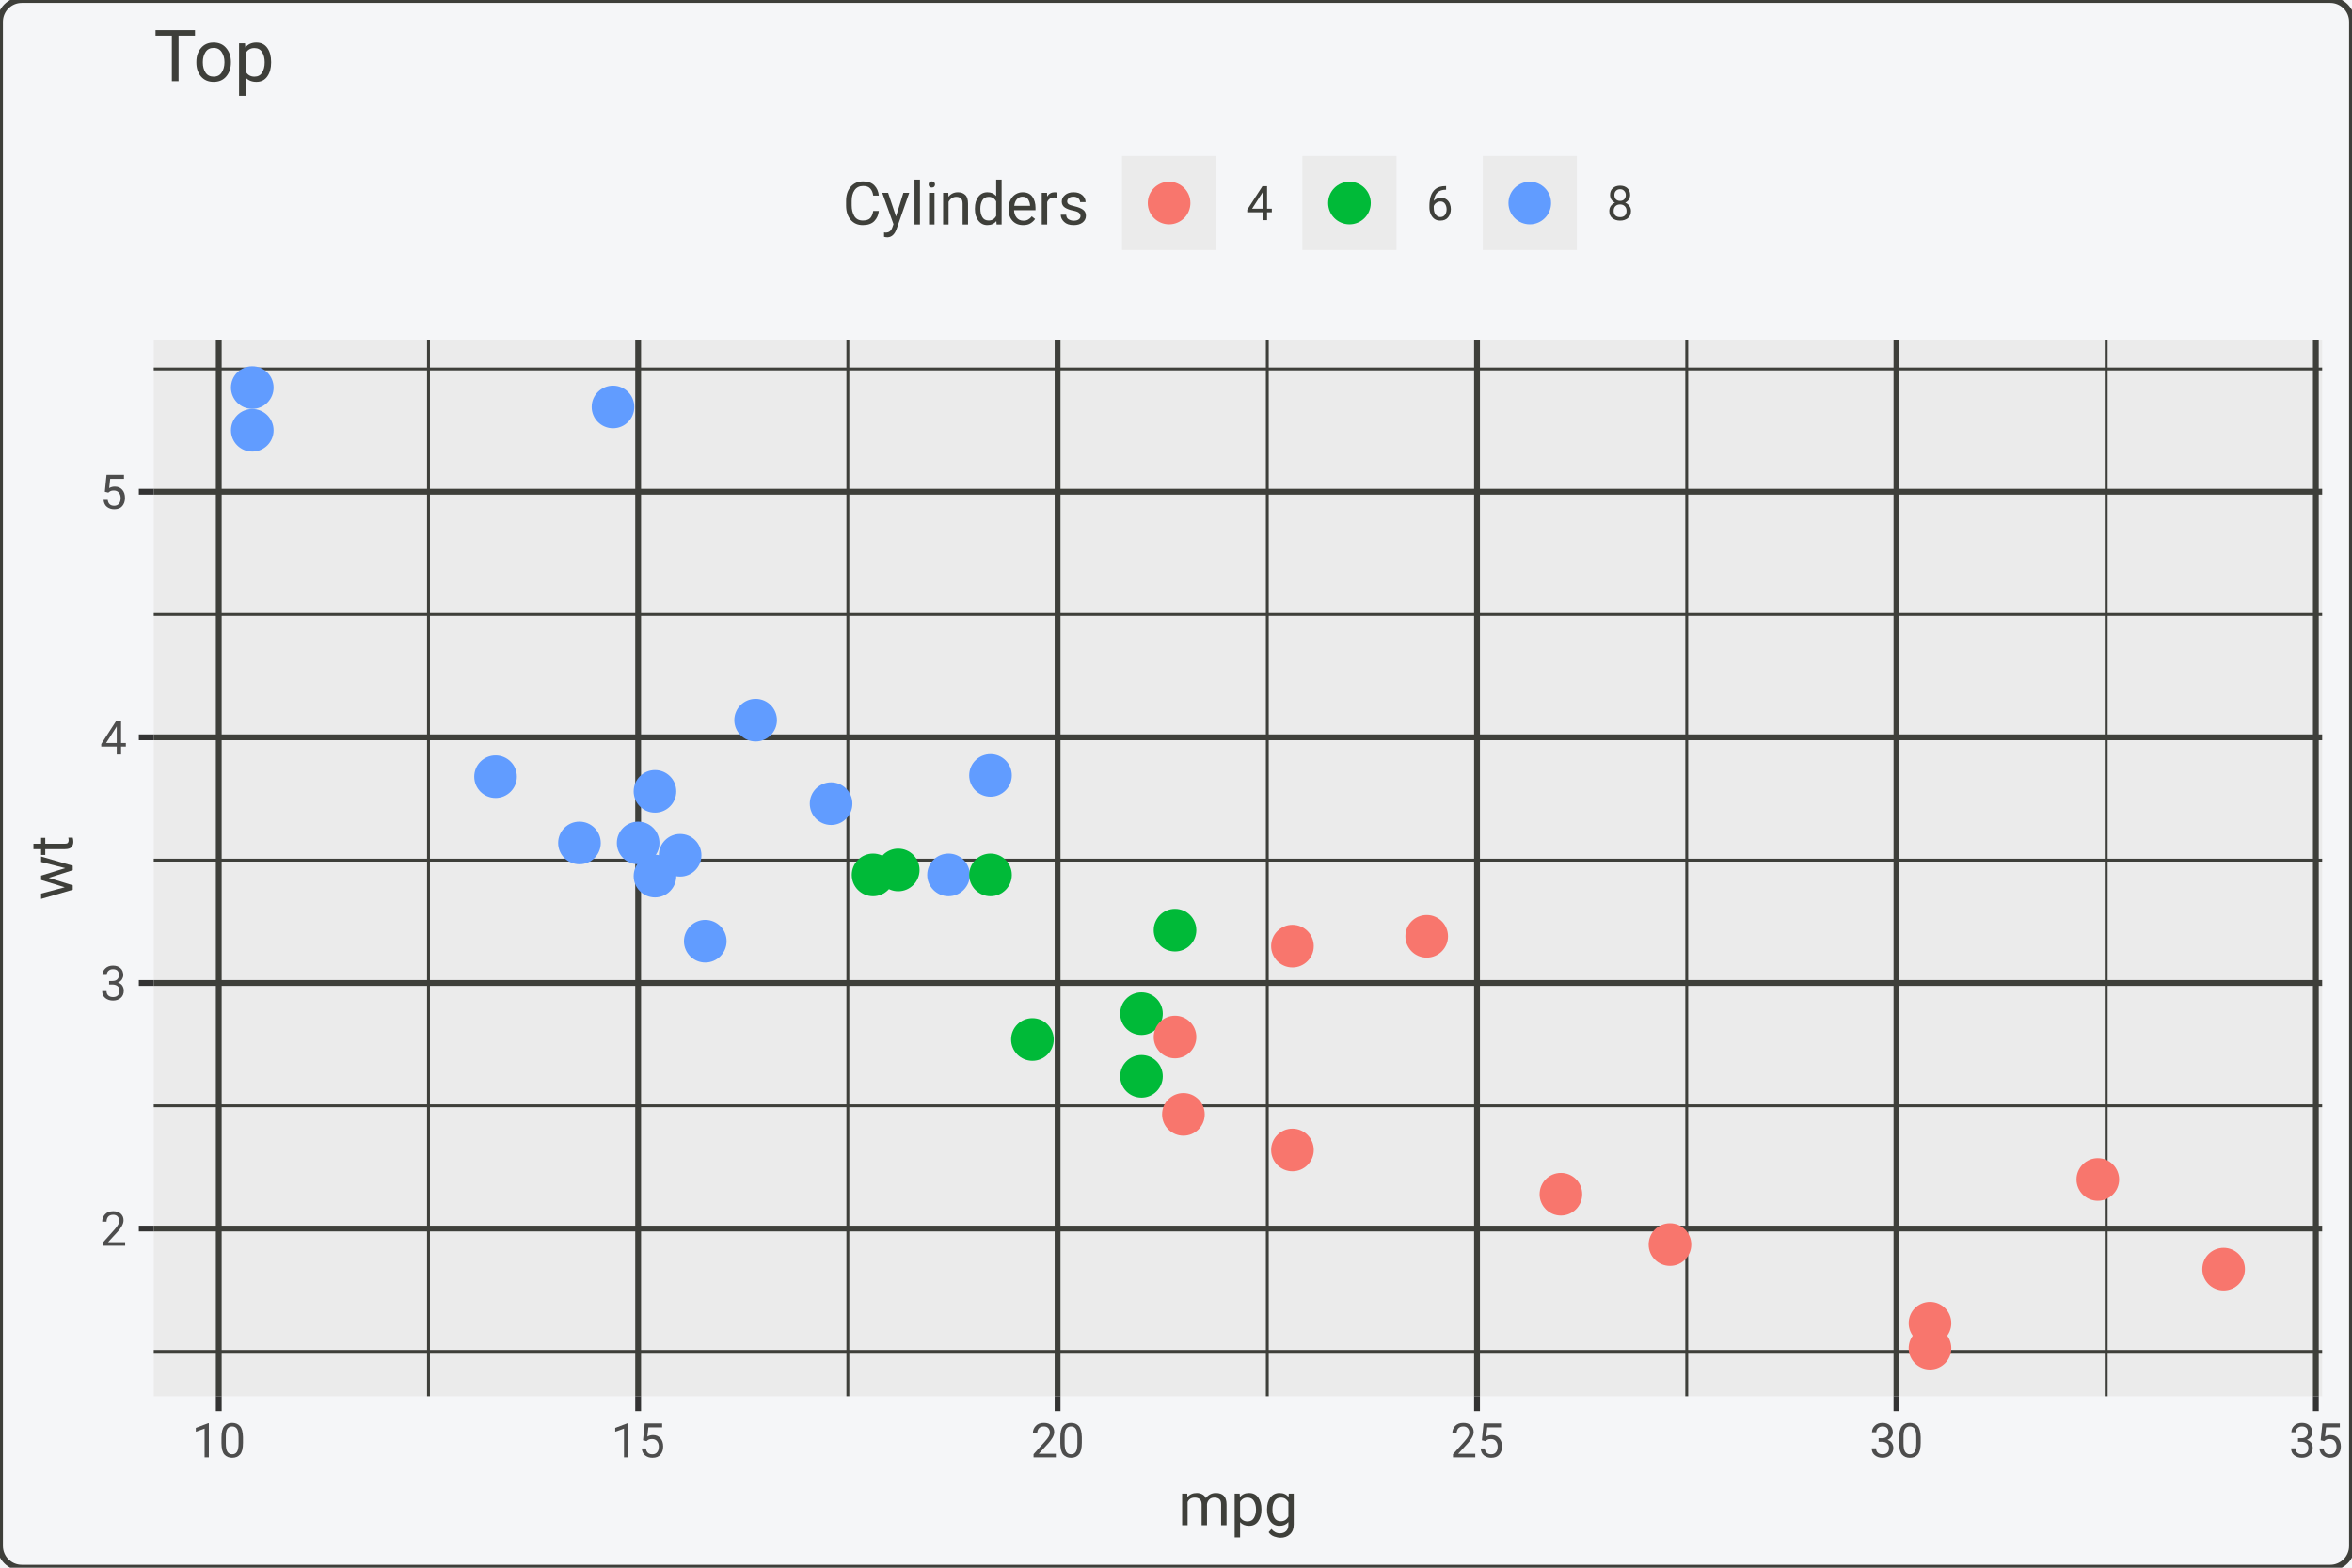
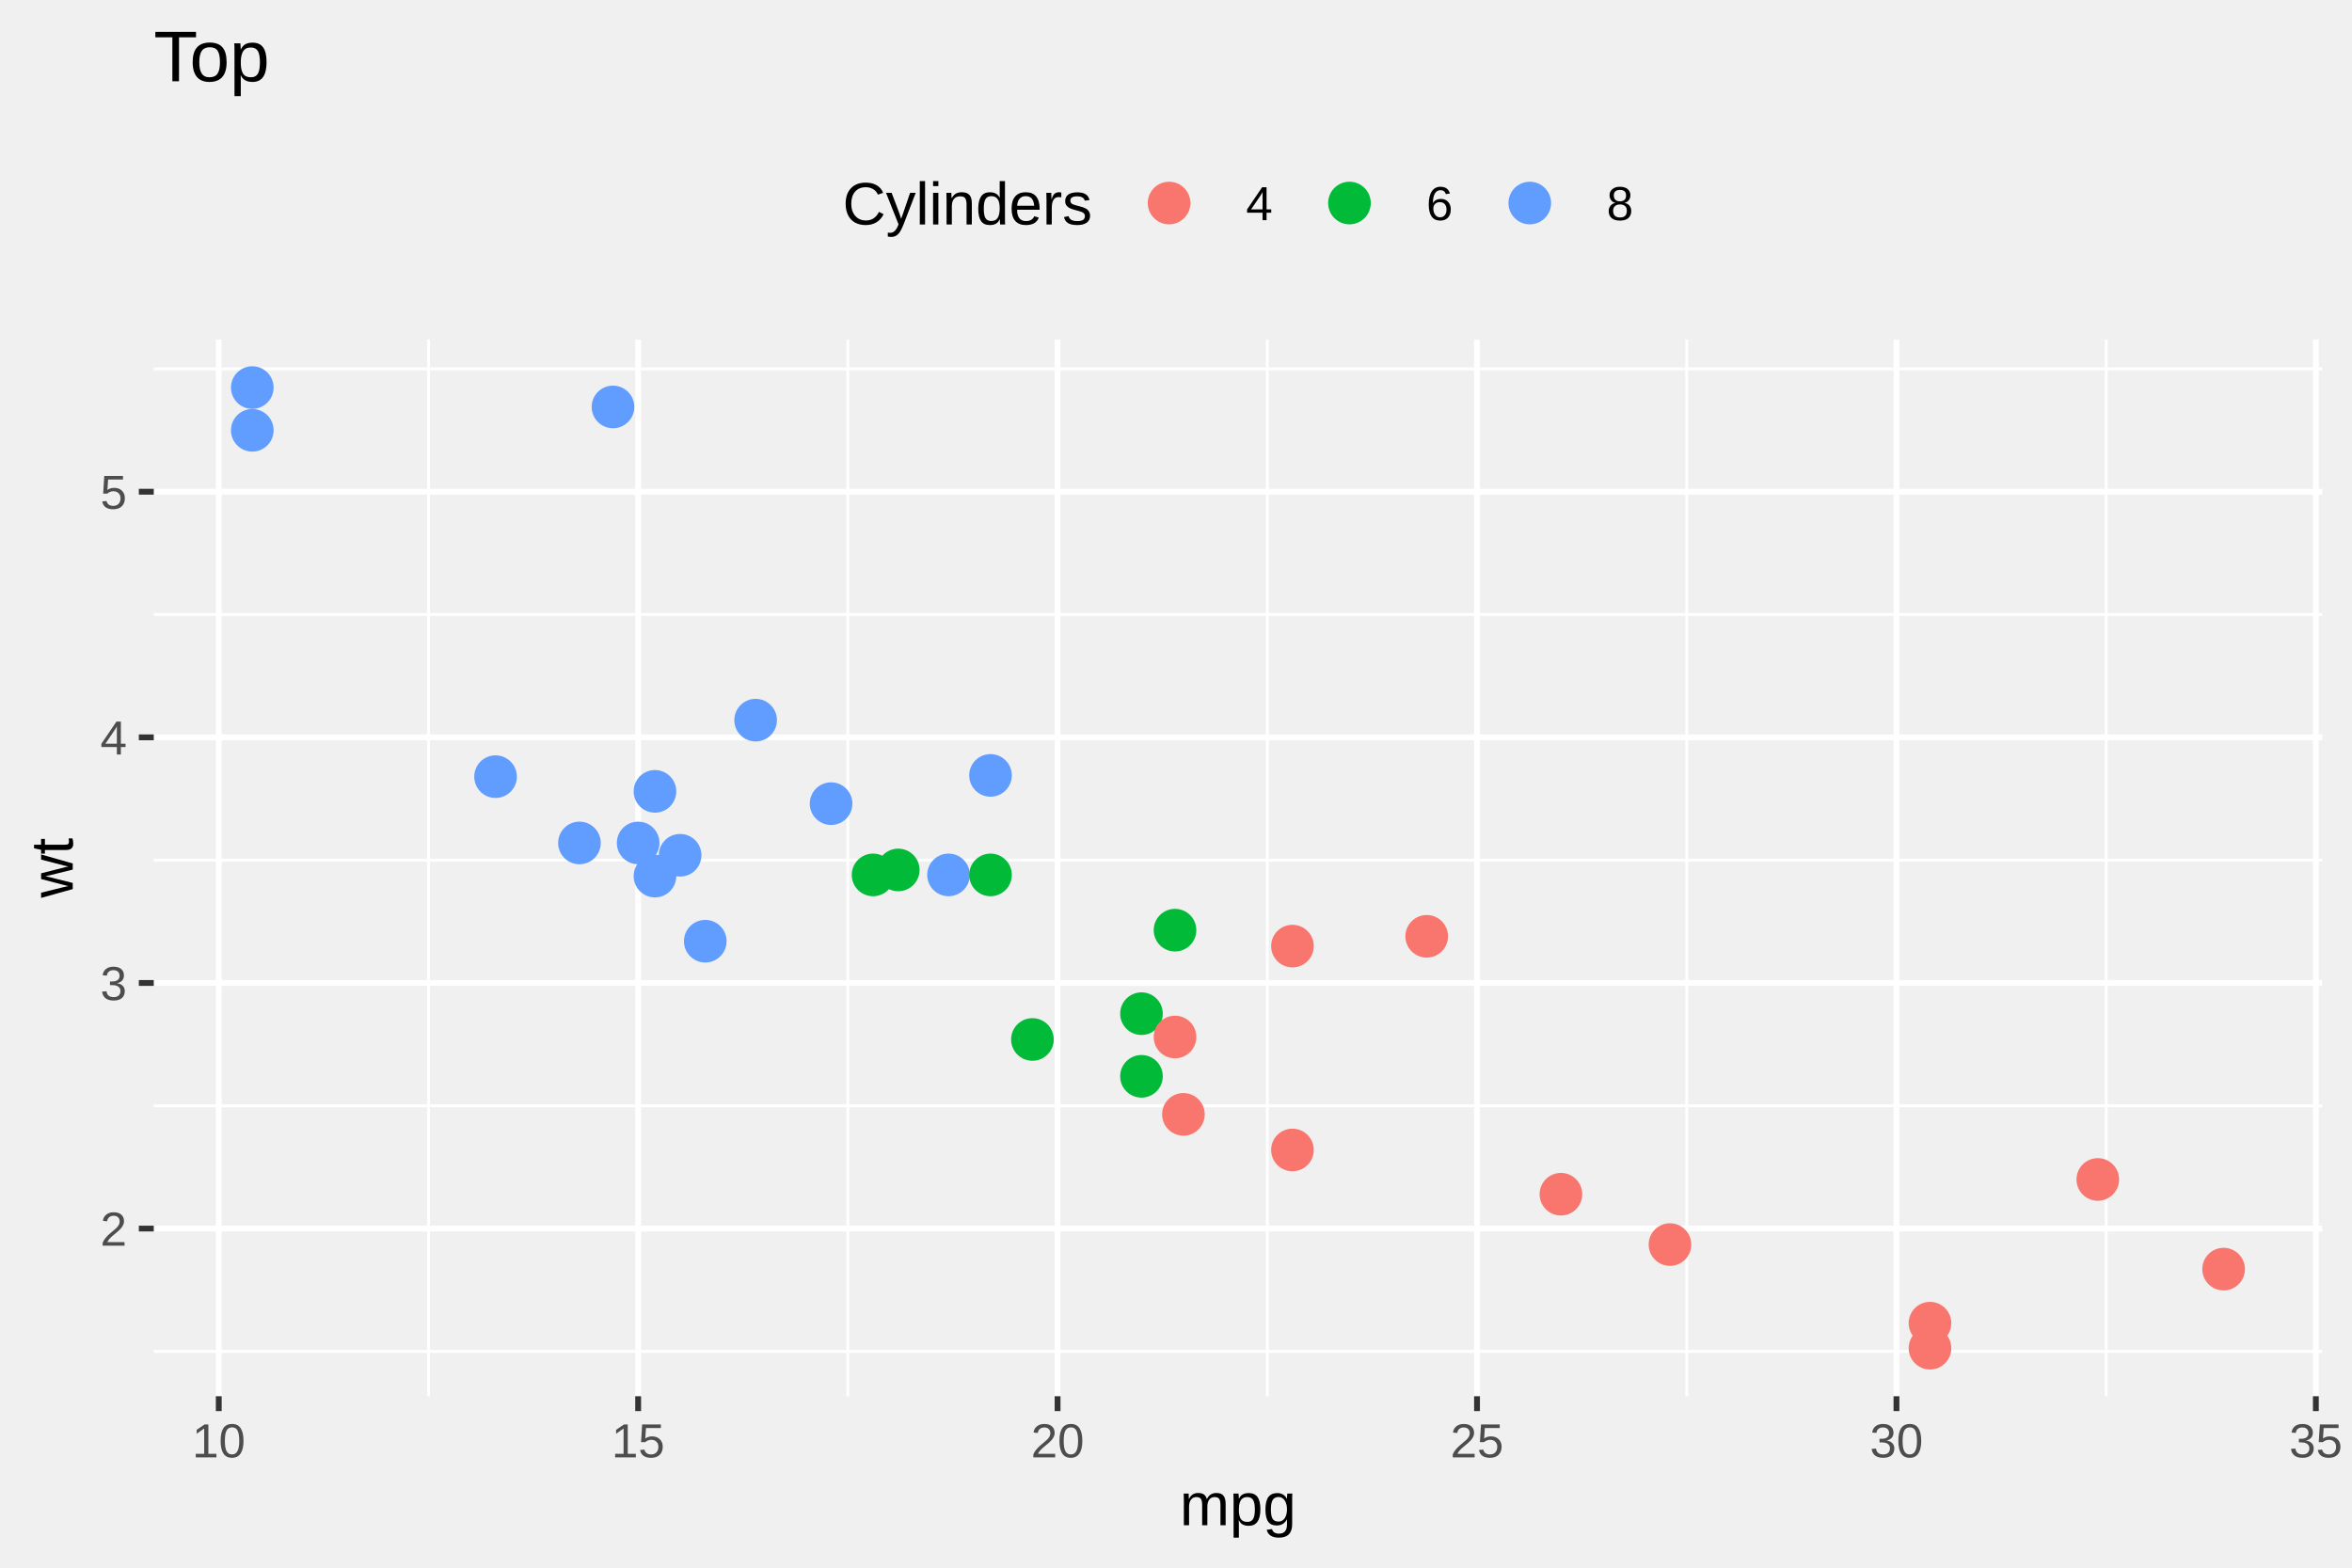
<svg xmlns="http://www.w3.org/2000/svg" width="432.00pt" height="288.00pt" viewBox="0 0 432.00 288.00">
  <g class="svglite">
    <defs>
      <style type="text/css">
-     /* theme-aware-processed */
-     .svglite line, .svglite polyline, .svglite polygon, .svglite path, .svglite circle {
+     .svglite line, .svglite polyline, .svglite polygon, .svglite path, .svglite rect, .svglite circle {
      fill: none;
-       stroke: #3E3F3A;
-       stroke-linecap: round;
-       stroke-linejoin: round;
-       stroke-miterlimit: 10.00;
-     }
-     .svglite &gt; g &gt; rect {
-       fill: none;
-       stroke: #3E3F3A;
+       stroke: #000000;
      stroke-linecap: round;
      stroke-linejoin: round;
      stroke-miterlimit: 10.00;
    }
    .svglite text {
      white-space: pre;
-       fill: #3E3F3A;
    }
    .svglite g.glyphgroup path {
      fill: inherit;
      stroke: none;
    }
  </style>
    </defs>
-     <rect class="svg-bg" width="100%" height="100%" style="stroke: none; fill: #F5F6F8;" />
+     <rect width="100%" height="100%" style="stroke: none; fill: none;" />
    <defs>
      <clipPath id="cpMC4wMHw0MzIuMDB8MC4wMHwyODguMDA=">
        <rect x="0.00" y="0.00" width="432.00" height="288.00" />
      </clipPath>
    </defs>
    <g clip-path="url(#cpMC4wMHw0MzIuMDB8MC4wMHwyODguMDA=)">
-       <rect rx="4" x="0" y="0.00" width="432.00" height="288.00" style="stroke-width: 1.07; stroke: #3E3F3A; fill: #F5F6F8;" />
+       <rect x="0" y="0.00" width="432.00" height="288.00" style="stroke-width: 1.07; stroke: none;" />
    </g>
    <defs>
      <clipPath id="cpMjguMjR8NDI2LjUyfDYyLjM4fDI1Ni41MA==">
        <rect x="28.24" y="62.38" width="398.28" height="194.13" />
      </clipPath>
    </defs>
    <g clip-path="url(#cpMjguMjR8NDI2LjUyfDYyLjM4fDI1Ni41MA==)">
-       <rect x="28.24" y="62.38" width="398.28" height="194.13" style="stroke-width: 1.07; stroke: none; fill: #EBEBEB;" />
-       <polyline points="28.24,248.27 426.52,248.27 " style="stroke-width: 0.53; stroke: #3E3F3A; stroke-linecap: butt;" />
-       <polyline points="28.24,203.14 426.52,203.14 " style="stroke-width: 0.53; stroke: #3E3F3A; stroke-linecap: butt;" />
-       <polyline points="28.24,158.02 426.52,158.02 " style="stroke-width: 0.53; stroke: #3E3F3A; stroke-linecap: butt;" />
-       <polyline points="28.24,112.89 426.52,112.89 " style="stroke-width: 0.53; stroke: #3E3F3A; stroke-linecap: butt;" />
-       <polyline points="28.24,67.77 426.52,67.77 " style="stroke-width: 0.53; stroke: #3E3F3A; stroke-linecap: butt;" />
-       <polyline points="78.70,256.50 78.70,62.38 " style="stroke-width: 0.53; stroke: #3E3F3A; stroke-linecap: butt;" />
-       <polyline points="155.73,256.50 155.73,62.38 " style="stroke-width: 0.53; stroke: #3E3F3A; stroke-linecap: butt;" />
-       <polyline points="232.77,256.50 232.77,62.38 " style="stroke-width: 0.53; stroke: #3E3F3A; stroke-linecap: butt;" />
-       <polyline points="309.81,256.50 309.81,62.38 " style="stroke-width: 0.53; stroke: #3E3F3A; stroke-linecap: butt;" />
-       <polyline points="386.85,256.50 386.85,62.38 " style="stroke-width: 0.53; stroke: #3E3F3A; stroke-linecap: butt;" />
-       <polyline points="28.24,225.70 426.52,225.70 " style="stroke-width: 1.07; stroke: #3E3F3A; stroke-linecap: butt;" />
-       <polyline points="28.24,180.58 426.52,180.58 " style="stroke-width: 1.07; stroke: #3E3F3A; stroke-linecap: butt;" />
-       <polyline points="28.24,135.46 426.52,135.46 " style="stroke-width: 1.07; stroke: #3E3F3A; stroke-linecap: butt;" />
-       <polyline points="28.24,90.33 426.52,90.33 " style="stroke-width: 1.07; stroke: #3E3F3A; stroke-linecap: butt;" />
-       <polyline points="40.18,256.50 40.18,62.38 " style="stroke-width: 1.07; stroke: #3E3F3A; stroke-linecap: butt;" />
-       <polyline points="117.21,256.50 117.21,62.38 " style="stroke-width: 1.07; stroke: #3E3F3A; stroke-linecap: butt;" />
-       <polyline points="194.25,256.50 194.25,62.38 " style="stroke-width: 1.07; stroke: #3E3F3A; stroke-linecap: butt;" />
-       <polyline points="271.29,256.50 271.29,62.38 " style="stroke-width: 1.07; stroke: #3E3F3A; stroke-linecap: butt;" />
-       <polyline points="348.33,256.50 348.33,62.38 " style="stroke-width: 1.07; stroke: #3E3F3A; stroke-linecap: butt;" />
-       <polyline points="425.36,256.50 425.36,62.38 " style="stroke-width: 1.07; stroke: #3E3F3A; stroke-linecap: butt;" />
+       <rect x="28.24" y="62.38" width="398.28" height="194.13" style="stroke-width: 1.07; stroke: none;" />
+       <polyline points="28.24,248.27 426.52,248.27 " style="stroke-width: 0.53; stroke: #FFFFFF; stroke-linecap: butt;" />
+       <polyline points="28.24,203.14 426.52,203.14 " style="stroke-width: 0.53; stroke: #FFFFFF; stroke-linecap: butt;" />
+       <polyline points="28.24,158.02 426.52,158.02 " style="stroke-width: 0.53; stroke: #FFFFFF; stroke-linecap: butt;" />
+       <polyline points="28.24,112.89 426.52,112.89 " style="stroke-width: 0.53; stroke: #FFFFFF; stroke-linecap: butt;" />
+       <polyline points="28.24,67.77 426.52,67.77 " style="stroke-width: 0.53; stroke: #FFFFFF; stroke-linecap: butt;" />
+       <polyline points="78.70,256.50 78.70,62.38 " style="stroke-width: 0.53; stroke: #FFFFFF; stroke-linecap: butt;" />
+       <polyline points="155.73,256.50 155.73,62.38 " style="stroke-width: 0.53; stroke: #FFFFFF; stroke-linecap: butt;" />
+       <polyline points="232.77,256.50 232.77,62.38 " style="stroke-width: 0.53; stroke: #FFFFFF; stroke-linecap: butt;" />
+       <polyline points="309.81,256.50 309.81,62.38 " style="stroke-width: 0.53; stroke: #FFFFFF; stroke-linecap: butt;" />
+       <polyline points="386.85,256.50 386.85,62.38 " style="stroke-width: 0.53; stroke: #FFFFFF; stroke-linecap: butt;" />
+       <polyline points="28.24,225.70 426.52,225.70 " style="stroke-width: 1.07; stroke: #FFFFFF; stroke-linecap: butt;" />
+       <polyline points="28.24,180.58 426.52,180.58 " style="stroke-width: 1.07; stroke: #FFFFFF; stroke-linecap: butt;" />
+       <polyline points="28.24,135.46 426.52,135.46 " style="stroke-width: 1.07; stroke: #FFFFFF; stroke-linecap: butt;" />
+       <polyline points="28.24,90.33 426.52,90.33 " style="stroke-width: 1.07; stroke: #FFFFFF; stroke-linecap: butt;" />
+       <polyline points="40.18,256.50 40.18,62.38 " style="stroke-width: 1.07; stroke: #FFFFFF; stroke-linecap: butt;" />
+       <polyline points="117.21,256.50 117.21,62.38 " style="stroke-width: 1.07; stroke: #FFFFFF; stroke-linecap: butt;" />
+       <polyline points="194.25,256.50 194.25,62.38 " style="stroke-width: 1.07; stroke: #FFFFFF; stroke-linecap: butt;" />
+       <polyline points="271.29,256.50 271.29,62.38 " style="stroke-width: 1.07; stroke: #FFFFFF; stroke-linecap: butt;" />
+       <polyline points="348.33,256.50 348.33,62.38 " style="stroke-width: 1.07; stroke: #FFFFFF; stroke-linecap: butt;" />
+       <polyline points="425.36,256.50 425.36,62.38 " style="stroke-width: 1.07; stroke: #FFFFFF; stroke-linecap: butt;" />
      <circle cx="209.66" cy="197.73" r="3.56" style="stroke-width: 0.71; stroke: #00BA38; fill: #00BA38;" />
      <circle cx="209.66" cy="186.22" r="3.56" style="stroke-width: 0.71; stroke: #00BA38; fill: #00BA38;" />
      <circle cx="237.39" cy="211.26" r="3.56" style="stroke-width: 0.71; stroke: #F8766D; fill: #F8766D;" />
      <circle cx="215.82" cy="170.88" r="3.56" style="stroke-width: 0.71; stroke: #00BA38; fill: #00BA38;" />
      <circle cx="174.22" cy="160.73" r="3.56" style="stroke-width: 0.71; stroke: #619CFF; fill: #619CFF;" />
      <circle cx="164.98" cy="159.82" r="3.56" style="stroke-width: 0.71; stroke: #00BA38; fill: #00BA38;" />
      <circle cx="106.43" cy="154.86" r="3.56" style="stroke-width: 0.71; stroke: #619CFF; fill: #619CFF;" />
      <circle cx="262.05" cy="172.01" r="3.56" style="stroke-width: 0.71; stroke: #F8766D; fill: #F8766D;" />
      <circle cx="237.39" cy="173.81" r="3.56" style="stroke-width: 0.71; stroke: #F8766D; fill: #F8766D;" />
      <circle cx="181.93" cy="160.73" r="3.56" style="stroke-width: 0.71; stroke: #00BA38; fill: #00BA38;" />
      <circle cx="160.36" cy="160.73" r="3.56" style="stroke-width: 0.71; stroke: #00BA38; fill: #00BA38;" />
      <circle cx="138.79" cy="132.30" r="3.56" style="stroke-width: 0.71; stroke: #619CFF; fill: #619CFF;" />
      <circle cx="152.65" cy="147.64" r="3.56" style="stroke-width: 0.71; stroke: #619CFF; fill: #619CFF;" />
      <circle cx="120.30" cy="145.38" r="3.56" style="stroke-width: 0.71; stroke: #619CFF; fill: #619CFF;" />
      <circle cx="46.34" cy="79.05" r="3.56" style="stroke-width: 0.71; stroke: #619CFF; fill: #619CFF;" />
      <circle cx="46.34" cy="71.20" r="3.56" style="stroke-width: 0.71; stroke: #619CFF; fill: #619CFF;" />
      <circle cx="112.59" cy="74.76" r="3.56" style="stroke-width: 0.71; stroke: #619CFF; fill: #619CFF;" />
      <circle cx="385.31" cy="216.68" r="3.56" style="stroke-width: 0.71; stroke: #F8766D; fill: #F8766D;" />
      <circle cx="354.49" cy="243.08" r="3.56" style="stroke-width: 0.71; stroke: #F8766D; fill: #F8766D;" />
      <circle cx="408.42" cy="233.15" r="3.56" style="stroke-width: 0.71; stroke: #F8766D; fill: #F8766D;" />
      <circle cx="217.36" cy="204.72" r="3.56" style="stroke-width: 0.71; stroke: #F8766D; fill: #F8766D;" />
      <circle cx="124.92" cy="157.12" r="3.56" style="stroke-width: 0.71; stroke: #619CFF; fill: #619CFF;" />
      <circle cx="120.30" cy="160.95" r="3.56" style="stroke-width: 0.71; stroke: #619CFF; fill: #619CFF;" />
      <circle cx="91.02" cy="142.68" r="3.56" style="stroke-width: 0.71; stroke: #619CFF; fill: #619CFF;" />
      <circle cx="181.93" cy="142.45" r="3.56" style="stroke-width: 0.71; stroke: #619CFF; fill: #619CFF;" />
      <circle cx="306.73" cy="228.64" r="3.56" style="stroke-width: 0.71; stroke: #F8766D; fill: #F8766D;" />
      <circle cx="286.70" cy="219.39" r="3.56" style="stroke-width: 0.71; stroke: #F8766D; fill: #F8766D;" />
      <circle cx="354.49" cy="247.68" r="3.56" style="stroke-width: 0.71; stroke: #F8766D; fill: #F8766D;" />
      <circle cx="129.54" cy="172.91" r="3.56" style="stroke-width: 0.71; stroke: #619CFF; fill: #619CFF;" />
      <circle cx="189.63" cy="190.96" r="3.56" style="stroke-width: 0.71; stroke: #00BA38; fill: #00BA38;" />
      <circle cx="117.21" cy="154.86" r="3.56" style="stroke-width: 0.71; stroke: #619CFF; fill: #619CFF;" />
      <circle cx="215.82" cy="190.51" r="3.56" style="stroke-width: 0.71; stroke: #F8766D; fill: #F8766D;" />
    </g>
    <g clip-path="url(#cpMC4wMHw0MzIuMDB8MC4wMHwyODguMDA=)">
-       <text x="23.31" y="228.85" text-anchor="end" style="font-size: 8.80px;fill: #4D4D4D; font-family: &quot;Roboto&quot;, -apple-system, BlinkMacSystemFont, &quot;Segoe UI&quot;, system-ui, sans-serif;" textLength="4.89px" lengthAdjust="spacingAndGlyphs">2</text>
-       <text x="23.31" y="183.73" text-anchor="end" style="font-size: 8.80px;fill: #4D4D4D; font-family: &quot;Roboto&quot;, -apple-system, BlinkMacSystemFont, &quot;Segoe UI&quot;, system-ui, sans-serif;" textLength="4.89px" lengthAdjust="spacingAndGlyphs">3</text>
-       <text x="23.31" y="138.61" text-anchor="end" style="font-size: 8.80px;fill: #4D4D4D; font-family: &quot;Roboto&quot;, -apple-system, BlinkMacSystemFont, &quot;Segoe UI&quot;, system-ui, sans-serif;" textLength="4.89px" lengthAdjust="spacingAndGlyphs">4</text>
-       <text x="23.31" y="93.48" text-anchor="end" style="font-size: 8.80px;fill: #4D4D4D; font-family: &quot;Roboto&quot;, -apple-system, BlinkMacSystemFont, &quot;Segoe UI&quot;, system-ui, sans-serif;" textLength="4.89px" lengthAdjust="spacingAndGlyphs">5</text>
+       <text x="23.31" y="228.85" text-anchor="end" style="font-size: 8.80px;fill: #4D4D4D; font-family: &quot;Arial&quot;;" textLength="4.89px" lengthAdjust="spacingAndGlyphs">2</text>
+       <text x="23.31" y="183.73" text-anchor="end" style="font-size: 8.80px;fill: #4D4D4D; font-family: &quot;Arial&quot;;" textLength="4.89px" lengthAdjust="spacingAndGlyphs">3</text>
+       <text x="23.31" y="138.61" text-anchor="end" style="font-size: 8.80px;fill: #4D4D4D; font-family: &quot;Arial&quot;;" textLength="4.89px" lengthAdjust="spacingAndGlyphs">4</text>
+       <text x="23.31" y="93.48" text-anchor="end" style="font-size: 8.80px;fill: #4D4D4D; font-family: &quot;Arial&quot;;" textLength="4.89px" lengthAdjust="spacingAndGlyphs">5</text>
      <polyline points="25.50,225.70 28.24,225.70 " style="stroke-width: 1.07; stroke: #333333; stroke-linecap: butt;" />
      <polyline points="25.50,180.58 28.24,180.58 " style="stroke-width: 1.07; stroke: #333333; stroke-linecap: butt;" />
      <polyline points="25.50,135.46 28.24,135.46 " style="stroke-width: 1.07; stroke: #333333; stroke-linecap: butt;" />
      <polyline points="25.50,90.33 28.24,90.33 " style="stroke-width: 1.07; stroke: #333333; stroke-linecap: butt;" />
      <polyline points="40.18,259.24 40.18,256.50 " style="stroke-width: 1.07; stroke: #333333; stroke-linecap: butt;" />
      <polyline points="117.21,259.24 117.21,256.50 " style="stroke-width: 1.07; stroke: #333333; stroke-linecap: butt;" />
      <polyline points="194.25,259.24 194.25,256.50 " style="stroke-width: 1.07; stroke: #333333; stroke-linecap: butt;" />
      <polyline points="271.29,259.24 271.29,256.50 " style="stroke-width: 1.07; stroke: #333333; stroke-linecap: butt;" />
      <polyline points="348.33,259.24 348.33,256.50 " style="stroke-width: 1.07; stroke: #333333; stroke-linecap: butt;" />
      <polyline points="425.36,259.24 425.36,256.50 " style="stroke-width: 1.07; stroke: #333333; stroke-linecap: butt;" />
-       <text x="40.18" y="267.74" text-anchor="middle" style="font-size: 8.80px;fill: #4D4D4D; font-family: &quot;Roboto&quot;, -apple-system, BlinkMacSystemFont, &quot;Segoe UI&quot;, system-ui, sans-serif;" textLength="9.78px" lengthAdjust="spacingAndGlyphs">10</text>
-       <text x="117.21" y="267.74" text-anchor="middle" style="font-size: 8.80px;fill: #4D4D4D; font-family: &quot;Roboto&quot;, -apple-system, BlinkMacSystemFont, &quot;Segoe UI&quot;, system-ui, sans-serif;" textLength="9.78px" lengthAdjust="spacingAndGlyphs">15</text>
-       <text x="194.25" y="267.74" text-anchor="middle" style="font-size: 8.80px;fill: #4D4D4D; font-family: &quot;Roboto&quot;, -apple-system, BlinkMacSystemFont, &quot;Segoe UI&quot;, system-ui, sans-serif;" textLength="9.78px" lengthAdjust="spacingAndGlyphs">20</text>
-       <text x="271.29" y="267.74" text-anchor="middle" style="font-size: 8.80px;fill: #4D4D4D; font-family: &quot;Roboto&quot;, -apple-system, BlinkMacSystemFont, &quot;Segoe UI&quot;, system-ui, sans-serif;" textLength="9.78px" lengthAdjust="spacingAndGlyphs">25</text>
-       <text x="348.33" y="267.74" text-anchor="middle" style="font-size: 8.80px;fill: #4D4D4D; font-family: &quot;Roboto&quot;, -apple-system, BlinkMacSystemFont, &quot;Segoe UI&quot;, system-ui, sans-serif;" textLength="9.78px" lengthAdjust="spacingAndGlyphs">30</text>
-       <text x="425.36" y="267.74" text-anchor="middle" style="font-size: 8.80px;fill: #4D4D4D; font-family: &quot;Roboto&quot;, -apple-system, BlinkMacSystemFont, &quot;Segoe UI&quot;, system-ui, sans-serif;" textLength="9.78px" lengthAdjust="spacingAndGlyphs">35</text>
-       <text x="227.38" y="280.20" text-anchor="middle" style="font-size: 11.00px; font-family: &quot;Roboto&quot;, -apple-system, BlinkMacSystemFont, &quot;Segoe UI&quot;, system-ui, sans-serif;" textLength="21.41px" lengthAdjust="spacingAndGlyphs">mpg</text>
-       <text transform="translate(13.36,159.44) rotate(-90)" text-anchor="middle" style="font-size: 11.00px; font-family: &quot;Roboto&quot;, -apple-system, BlinkMacSystemFont, &quot;Segoe UI&quot;, system-ui, sans-serif;" textLength="11.00px" lengthAdjust="spacingAndGlyphs">wt</text>
-       <rect rx="4" x="149.28" y="23.18" width="156.19" height="28.24" style="stroke-width: 1.07; stroke: none; fill: #F5F6F8;" />
-       <text x="154.76" y="41.24" style="font-size: 11.00px; font-family: &quot;Roboto&quot;, -apple-system, BlinkMacSystemFont, &quot;Segoe UI&quot;, system-ui, sans-serif;" textLength="45.84px" lengthAdjust="spacingAndGlyphs">Cylinders</text>
-       <rect x="206.09" y="28.66" width="17.28" height="17.28" style="stroke-width: 1.07; stroke: none; fill: #EBEBEB;" />
+       <text x="40.18" y="267.74" text-anchor="middle" style="font-size: 8.80px;fill: #4D4D4D; font-family: &quot;Arial&quot;;" textLength="9.78px" lengthAdjust="spacingAndGlyphs">10</text>
+       <text x="117.21" y="267.74" text-anchor="middle" style="font-size: 8.80px;fill: #4D4D4D; font-family: &quot;Arial&quot;;" textLength="9.78px" lengthAdjust="spacingAndGlyphs">15</text>
+       <text x="194.25" y="267.74" text-anchor="middle" style="font-size: 8.80px;fill: #4D4D4D; font-family: &quot;Arial&quot;;" textLength="9.78px" lengthAdjust="spacingAndGlyphs">20</text>
+       <text x="271.29" y="267.74" text-anchor="middle" style="font-size: 8.80px;fill: #4D4D4D; font-family: &quot;Arial&quot;;" textLength="9.78px" lengthAdjust="spacingAndGlyphs">25</text>
+       <text x="348.33" y="267.74" text-anchor="middle" style="font-size: 8.80px;fill: #4D4D4D; font-family: &quot;Arial&quot;;" textLength="9.78px" lengthAdjust="spacingAndGlyphs">30</text>
+       <text x="425.36" y="267.74" text-anchor="middle" style="font-size: 8.80px;fill: #4D4D4D; font-family: &quot;Arial&quot;;" textLength="9.78px" lengthAdjust="spacingAndGlyphs">35</text>
+       <text x="227.38" y="280.20" text-anchor="middle" style="font-size: 11.00px; font-family: &quot;Arial&quot;;" textLength="21.41px" lengthAdjust="spacingAndGlyphs">mpg</text>
+       <text transform="translate(13.36,159.44) rotate(-90)" text-anchor="middle" style="font-size: 11.00px; font-family: &quot;Arial&quot;;" textLength="11.00px" lengthAdjust="spacingAndGlyphs">wt</text>
+       <rect x="149.28" y="23.18" width="156.19" height="28.24" style="stroke-width: 0.75; stroke: none;" />
+       <rect x="149.28" y="23.18" width="156.19" height="28.24" style="stroke-width: 1.07; stroke: none;" />
+       <text x="154.76" y="41.24" style="font-size: 11.00px; font-family: &quot;Arial&quot;;" textLength="45.84px" lengthAdjust="spacingAndGlyphs">Cylinders</text>
+       <rect x="206.09" y="28.66" width="17.28" height="17.28" style="stroke-width: 1.07; stroke: none;" />
      <circle cx="214.73" cy="37.30" r="3.56" style="stroke-width: 0.71; stroke: #F8766D; fill: #F8766D;" />
-       <rect x="239.22" y="28.66" width="17.28" height="17.28" style="stroke-width: 1.07; stroke: none; fill: #EBEBEB;" />
+       <rect x="239.22" y="28.66" width="17.28" height="17.28" style="stroke-width: 1.07; stroke: none;" />
      <circle cx="247.86" cy="37.30" r="3.56" style="stroke-width: 0.71; stroke: #00BA38; fill: #00BA38;" />
-       <rect x="272.34" y="28.66" width="17.28" height="17.28" style="stroke-width: 1.07; stroke: none; fill: #EBEBEB;" />
+       <rect x="272.34" y="28.66" width="17.28" height="17.28" style="stroke-width: 1.07; stroke: none;" />
      <circle cx="280.98" cy="37.30" r="3.56" style="stroke-width: 0.71; stroke: #619CFF; fill: #619CFF;" />
-       <text x="228.85" y="40.45" style="font-size: 8.80px; font-family: &quot;Roboto&quot;, -apple-system, BlinkMacSystemFont, &quot;Segoe UI&quot;, system-ui, sans-serif;" textLength="4.89px" lengthAdjust="spacingAndGlyphs">4</text>
-       <text x="261.97" y="40.45" style="font-size: 8.80px; font-family: &quot;Roboto&quot;, -apple-system, BlinkMacSystemFont, &quot;Segoe UI&quot;, system-ui, sans-serif;" textLength="4.89px" lengthAdjust="spacingAndGlyphs">6</text>
-       <text x="295.10" y="40.45" style="font-size: 8.80px; font-family: &quot;Roboto&quot;, -apple-system, BlinkMacSystemFont, &quot;Segoe UI&quot;, system-ui, sans-serif;" textLength="4.89px" lengthAdjust="spacingAndGlyphs">8</text>
-       <text x="28.24" y="14.93" style="font-size: 13.20px; font-family: &quot;Roboto&quot;, -apple-system, BlinkMacSystemFont, &quot;Segoe UI&quot;, system-ui, sans-serif;" textLength="21.25px" lengthAdjust="spacingAndGlyphs">Top</text>
+       <text x="228.85" y="40.45" style="font-size: 8.80px; font-family: &quot;Arial&quot;;" textLength="4.89px" lengthAdjust="spacingAndGlyphs">4</text>
+       <text x="261.97" y="40.45" style="font-size: 8.80px; font-family: &quot;Arial&quot;;" textLength="4.89px" lengthAdjust="spacingAndGlyphs">6</text>
+       <text x="295.10" y="40.45" style="font-size: 8.80px; font-family: &quot;Arial&quot;;" textLength="4.89px" lengthAdjust="spacingAndGlyphs">8</text>
+       <text x="28.24" y="14.93" style="font-size: 13.20px; font-family: &quot;Arial&quot;;" textLength="21.25px" lengthAdjust="spacingAndGlyphs">Top</text>
    </g>
  </g>
</svg>
